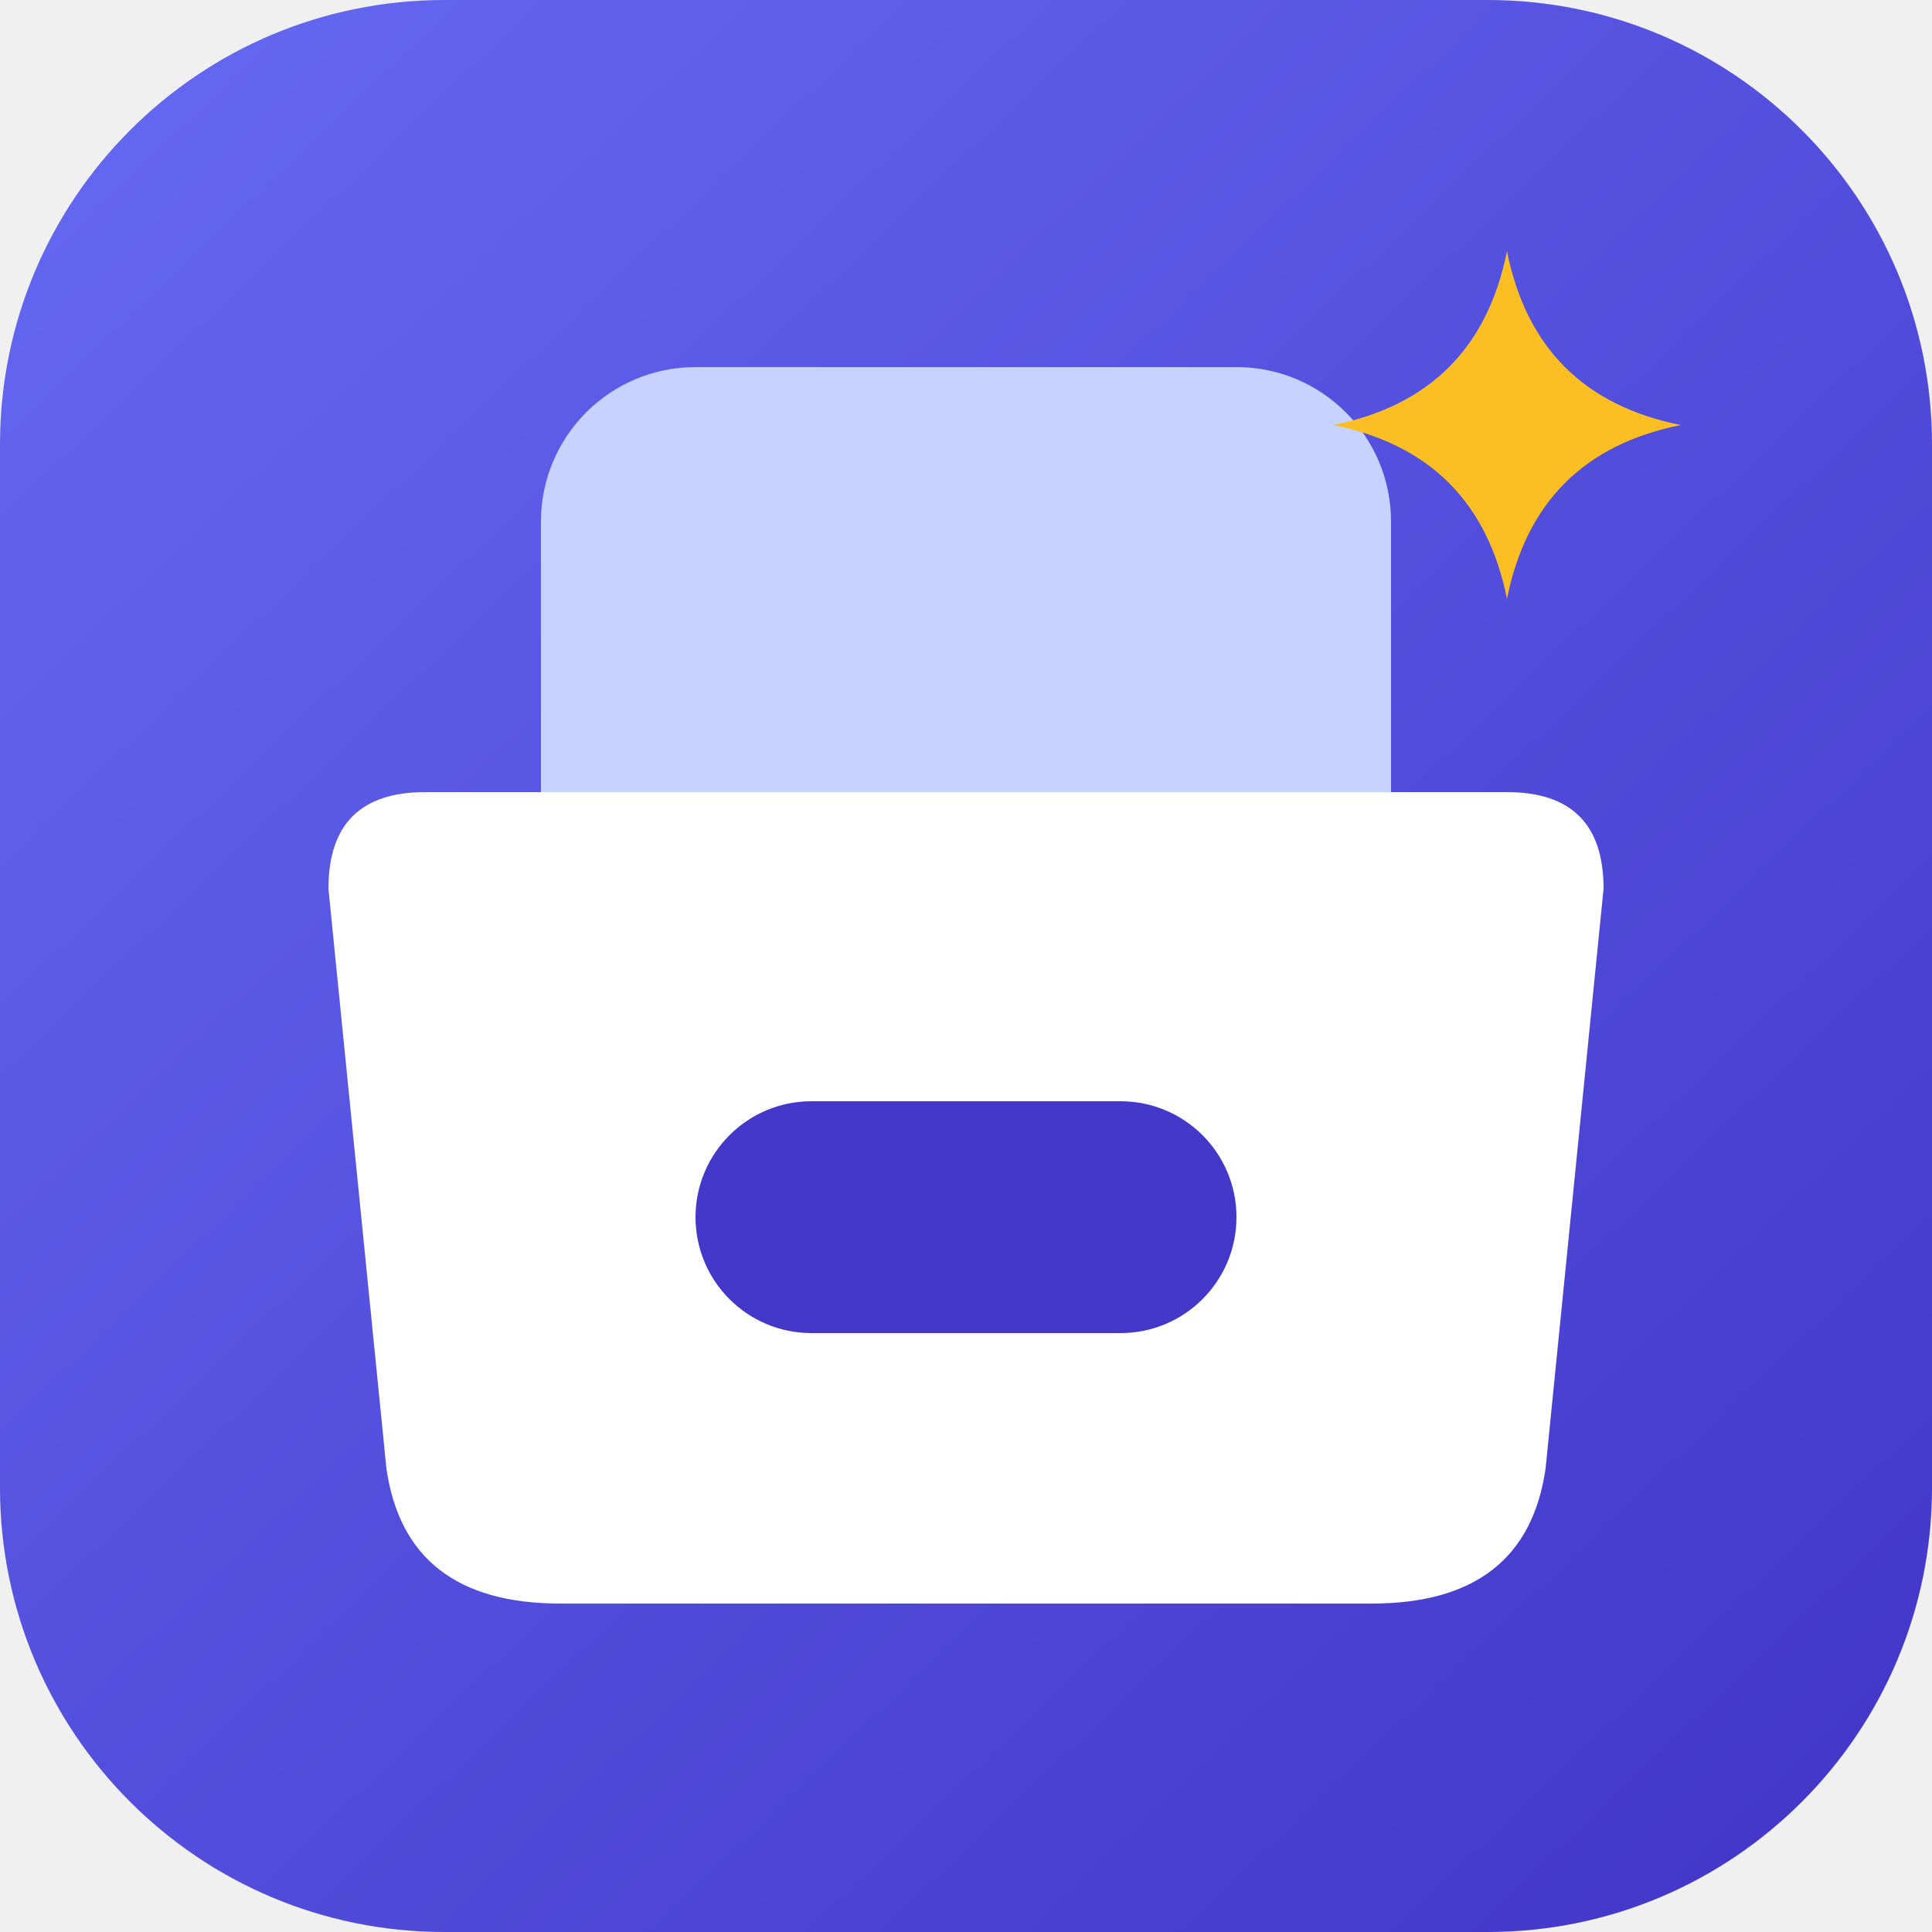
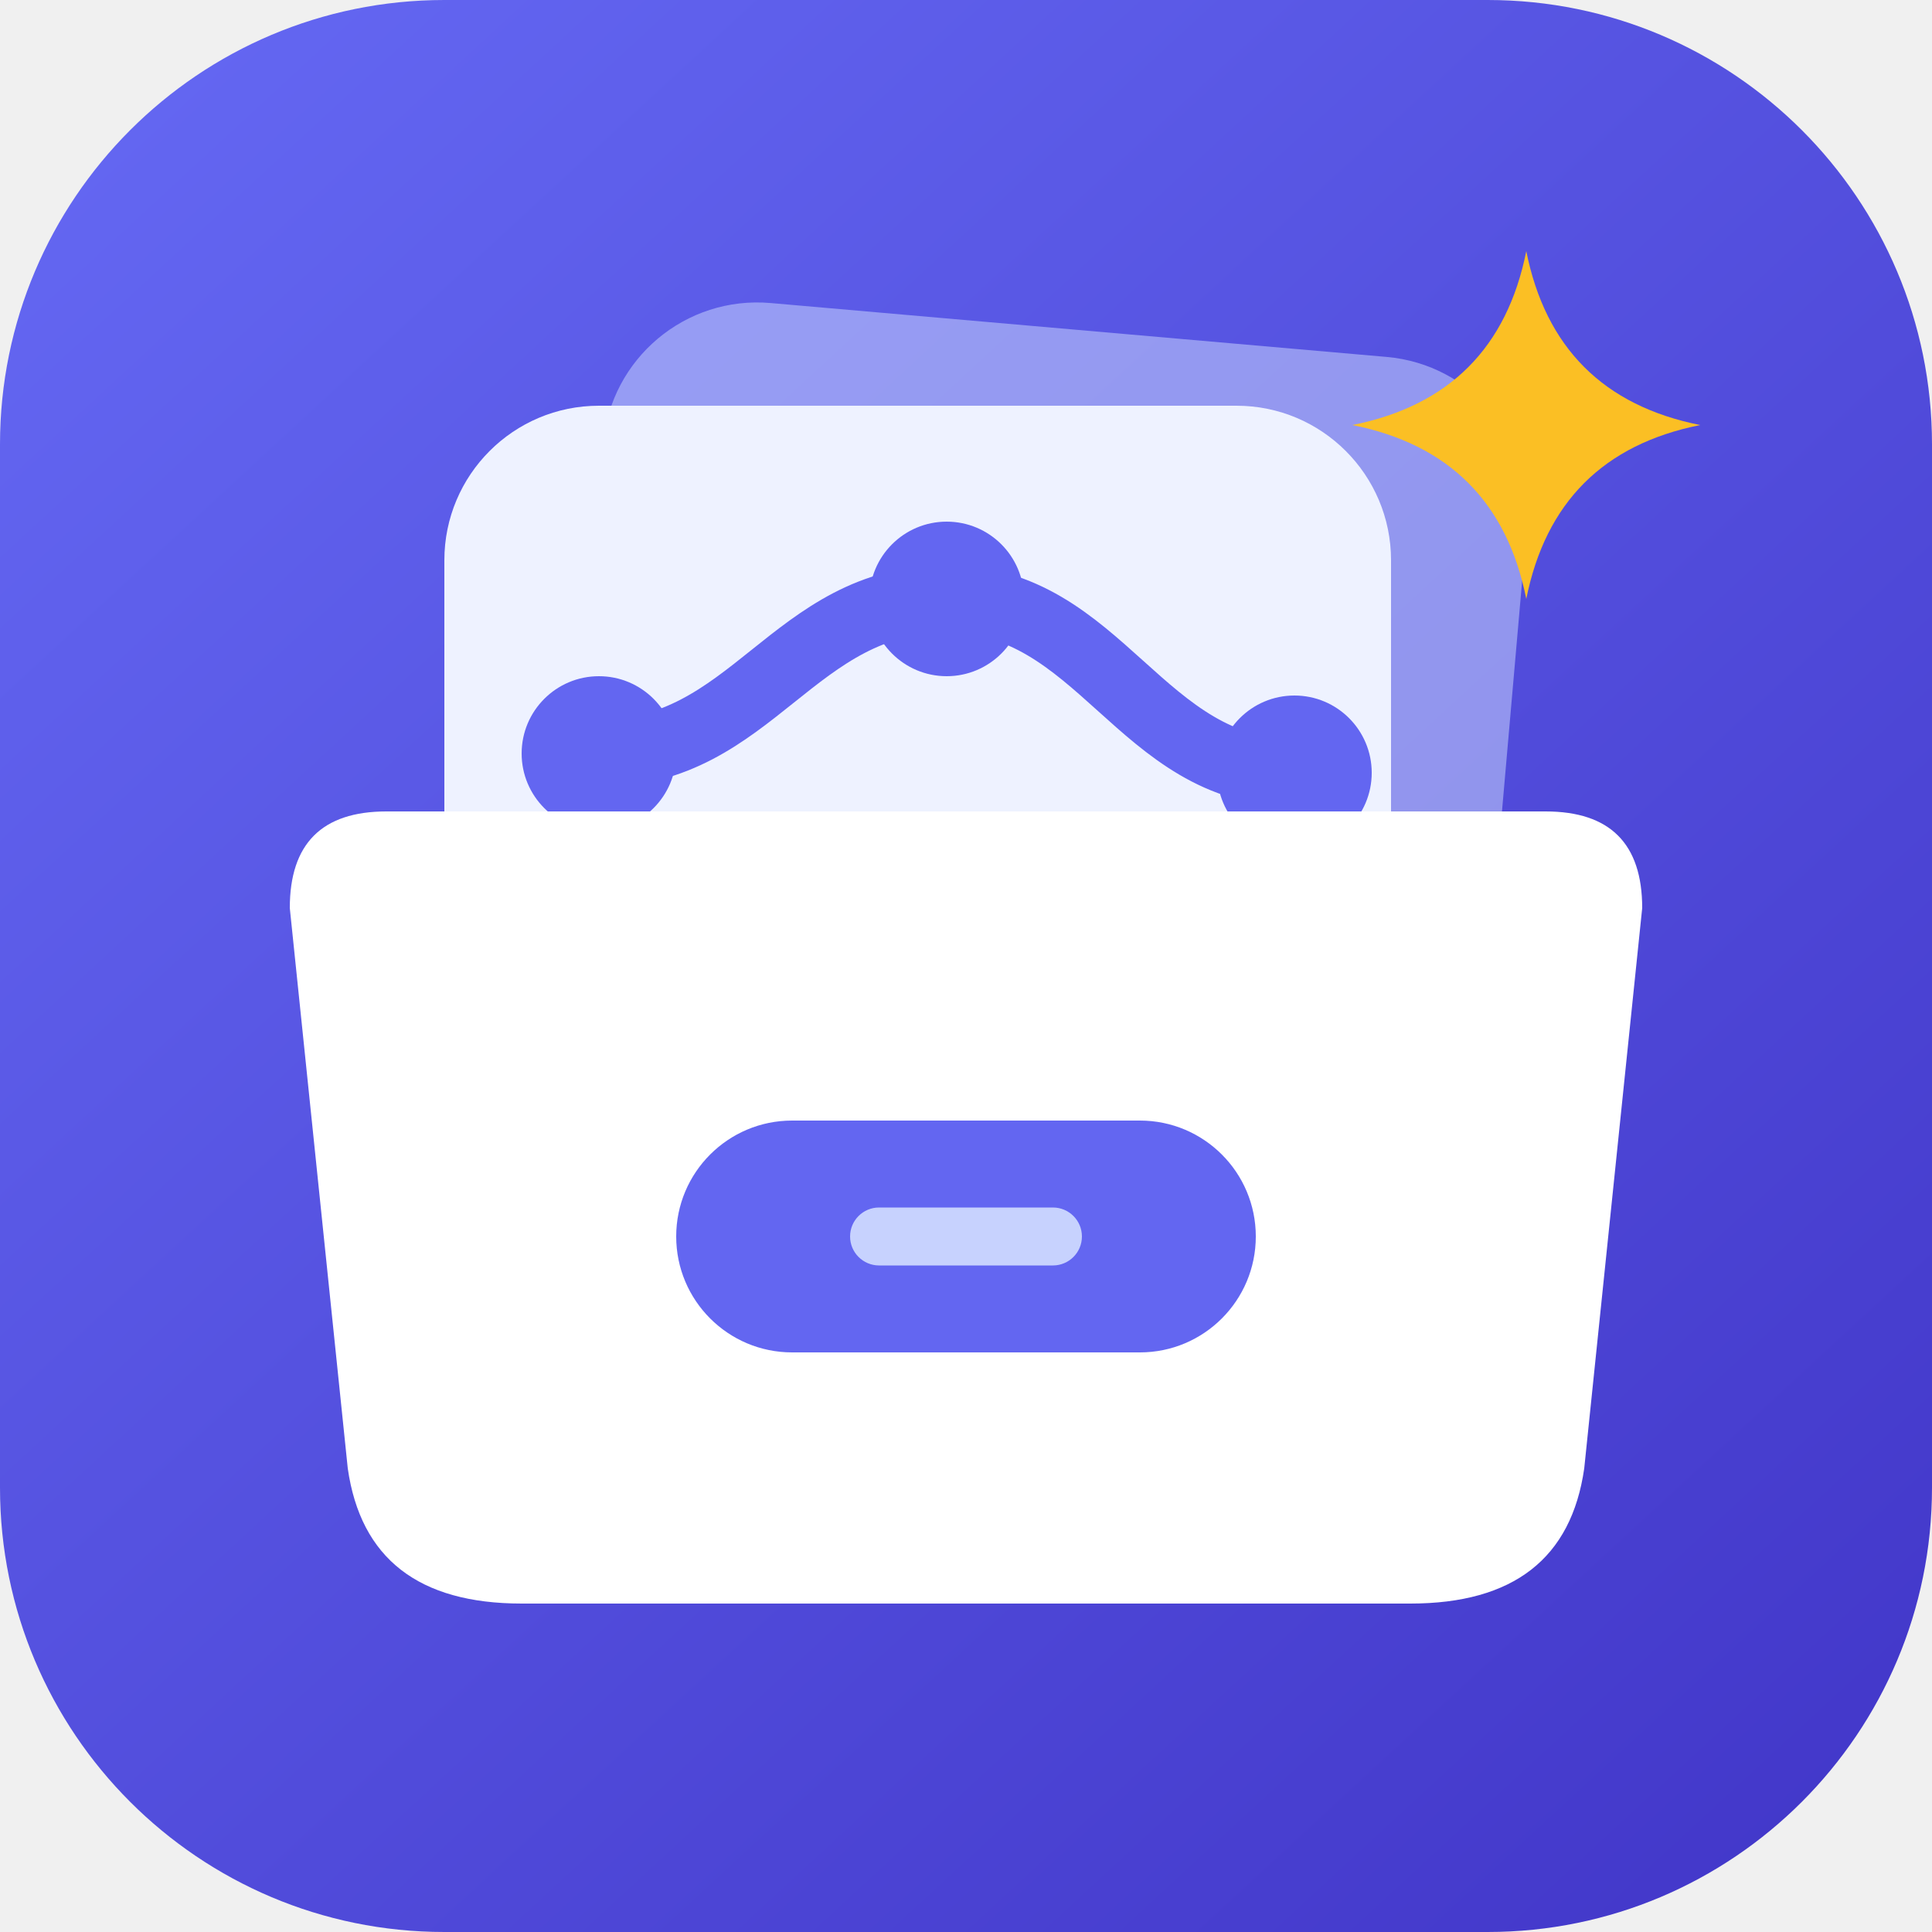
- <svg xmlns="http://www.w3.org/2000/svg" viewBox="0 0 100 100" role="img" aria-label="aizk">
+ <svg xmlns="http://www.w3.org/2000/svg" viewBox="0 0 100 100" role="img" aria-labelledby="title desc">
  <defs>
-     <linearGradient id="indigo" x1="8" y1="6" x2="92" y2="94" gradientUnits="userSpaceOnUse">
+     <linearGradient id="indigo" x1="8" y1="5" x2="92" y2="96" gradientUnits="userSpaceOnUse">
      <stop offset="0" stop-color="#6366f1" />
      <stop offset="1" stop-color="#4338ca" />
    </linearGradient>
  </defs>
  <rect width="100" height="100" rx="23" fill="url(#indigo)" />
-   <rect x="28" y="19" width="44" height="42" rx="8" fill="#c7d2fe" />
-   <path d="M17 46 Q17 41 22 41 H78 Q83 41 83 46 L80 76 Q79 83 71 83 H29 Q21 83 20 76 Z" fill="#ffffff" />
-   <rect x="36" y="57" width="28" height="12" rx="6" fill="#4338ca" />
-   <path d="M78 13 C79 18 82 21 87 22 C82 23 79 26 78 31 C77 26 74 23 69 22 C74 21 77 18 78 13 Z" fill="#fbbf24" />
+   <rect x="30" y="17" width="48" height="42" rx="8" transform="rotate(5 54 38)" fill="#c7d2fe" opacity="0.55" />
+   <rect x="23" y="21" width="49" height="43" rx="8" fill="#eef2ff" />
+   <path d="M31 39 C39 39 41 31 49 31 C57 31 59 40 67 40" fill="none" stroke="#6366f1" stroke-width="3.5" stroke-linecap="round" />
+   <g fill="#6366f1">
+     <circle cx="31" cy="39" r="4" />
+     <circle cx="49" cy="31" r="4" />
+     <circle cx="67" cy="40" r="4" />
+   </g>
+   <path d="M15 47 Q15 42 20 42 H80 Q85 42 85 47 L82 76 Q81 83 73 83 H27 Q19 83 18 76 Z" fill="#ffffff" />
+   <rect x="35" y="58" width="30" height="12" rx="6" fill="#6366f1" />
+   <rect x="44" y="62.5" width="12" height="3" rx="1.5" fill="#c7d2fe" />
+   <path d="M79 13 C80 18 83 21 88 22 C83 23 80 26 79 31 C78 26 75 23 70 22 C75 21 78 18 79 13 Z" fill="#fbbf24" />
</svg>
